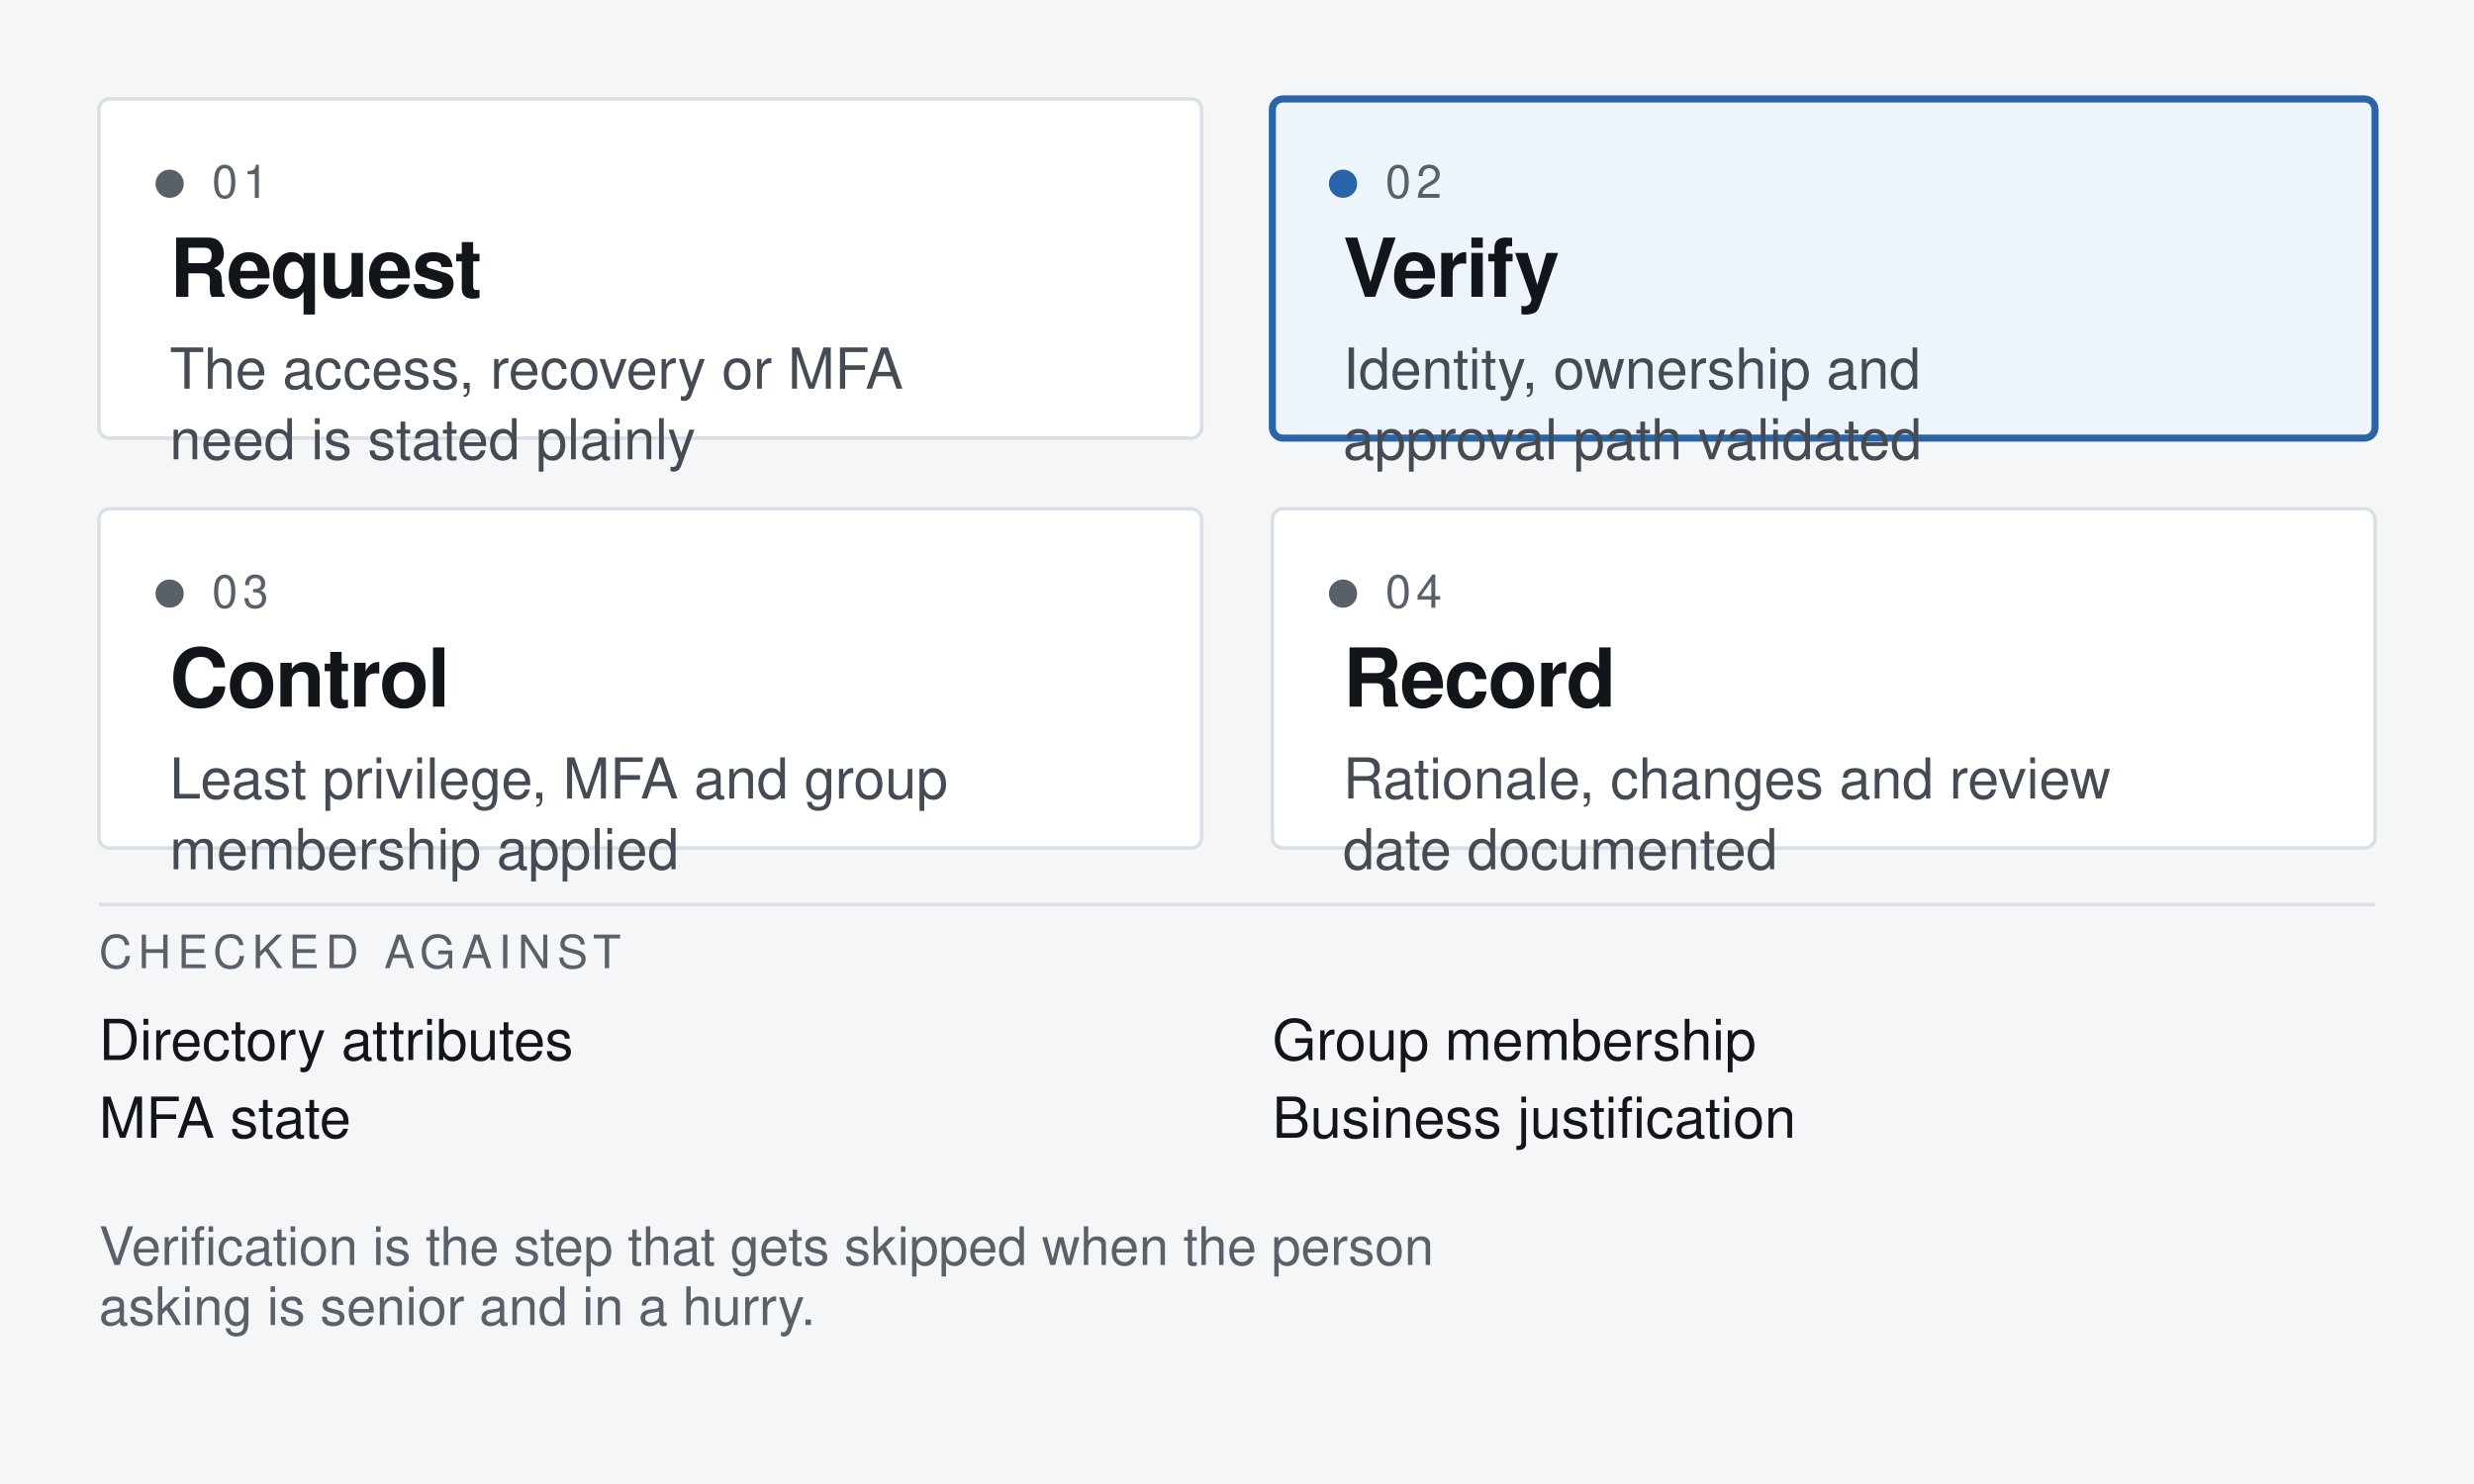
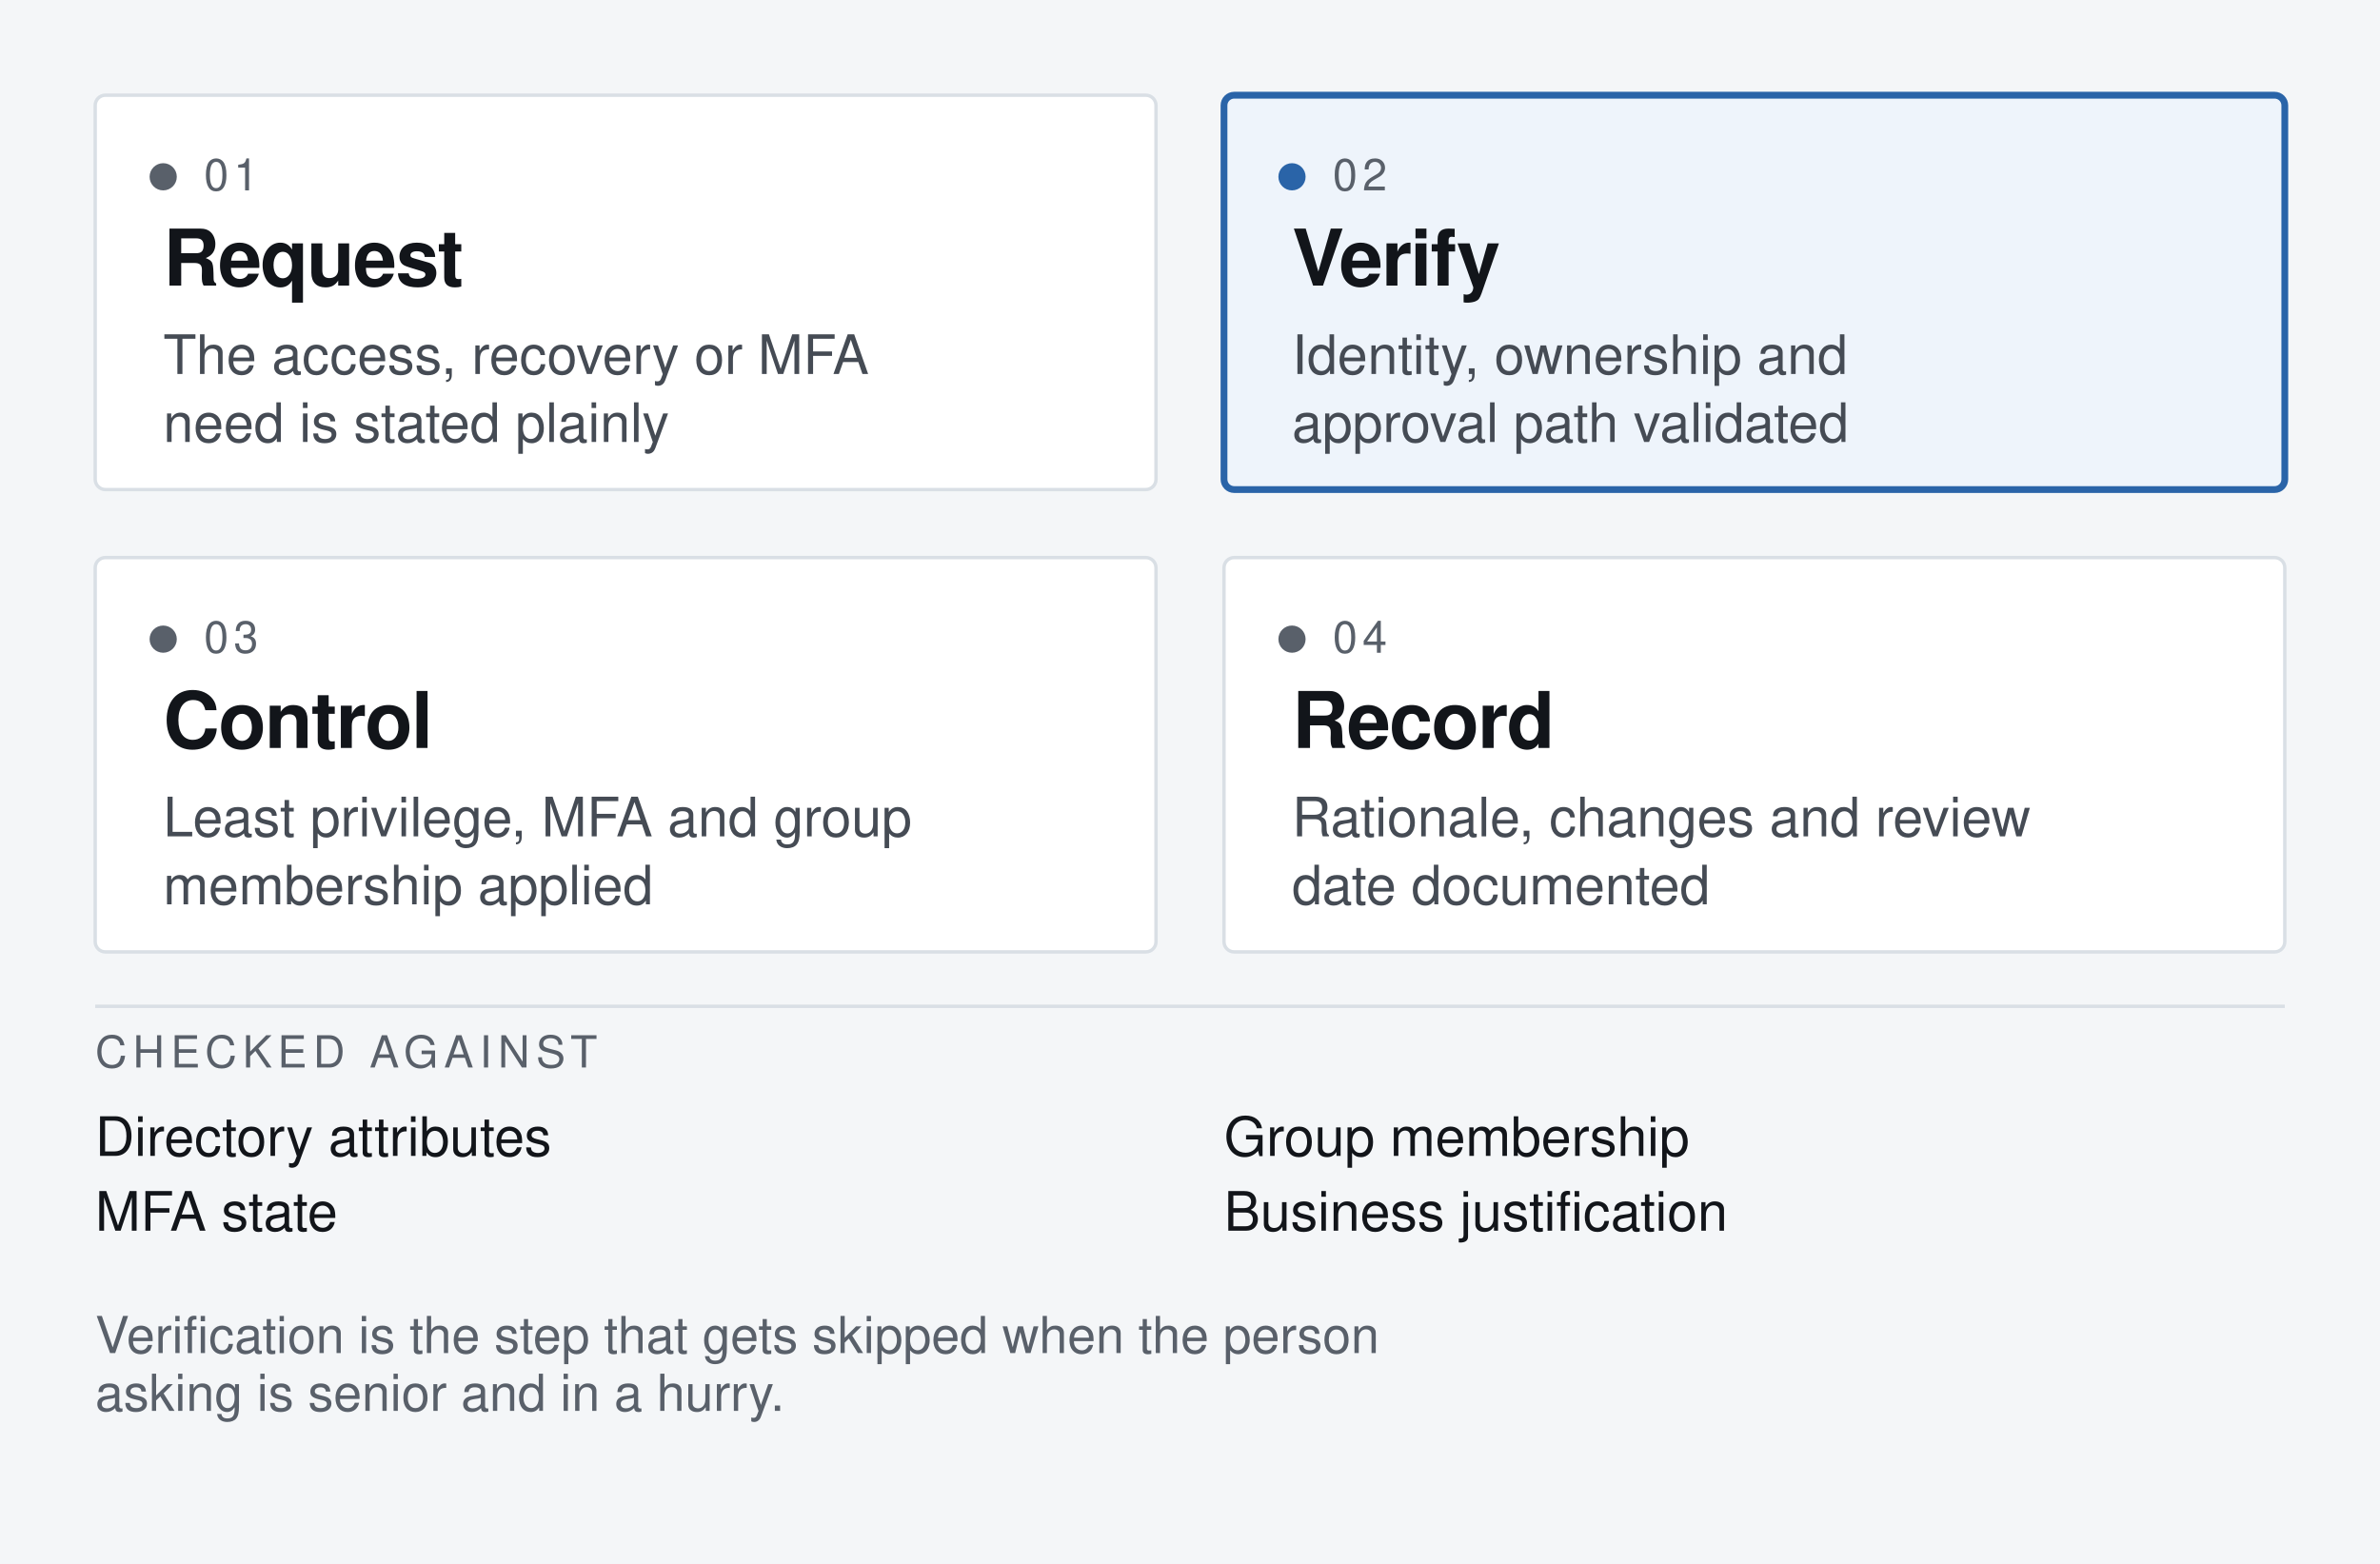
- <svg xmlns="http://www.w3.org/2000/svg" viewBox="0 0 700 420" width="700" height="420" role="img" aria-label="access control diagram">
-   <rect width="700" height="420" fill="#f4f6f8" />
-   <rect x="28.0" y="28" width="312.0" height="96" rx="3" fill="#ffffff" stroke="#d9dfe5" stroke-width="1" />
+ <svg xmlns="http://www.w3.org/2000/svg" viewBox="0 0 700 460" width="700" height="460" role="img" aria-label="access control diagram">
+   <rect width="700" height="460" fill="#f4f6f8" />
+   <rect x="28.0" y="28" width="312.0" height="116" rx="3" fill="#ffffff" stroke="#d9dfe5" stroke-width="1" />
  <circle cx="48.0" cy="52" r="4" fill="#59606a" />
  <text x="60.0" y="56" font-family="'Helvetica Neue',Helvetica,Arial,sans-serif" font-size="13" letter-spacing="1.5" fill="#59606a">01</text>
  <text x="48.0" y="84" font-family="'Helvetica Neue',Helvetica,Arial,sans-serif" font-size="23" font-weight="600" letter-spacing="-0.4" fill="#12151a">Request</text>
  <text x="48.0" y="110" font-family="'Helvetica Neue',Helvetica,Arial,sans-serif" font-size="16" fill="#454b54">The access, recovery or MFA</text>
  <text x="48.0" y="130" font-family="'Helvetica Neue',Helvetica,Arial,sans-serif" font-size="16" fill="#454b54">need is stated plainly</text>
-   <rect x="360.0" y="28" width="312.0" height="96" rx="3" fill="#eef4fb" stroke="#2a64a8" stroke-width="2" />
+   <rect x="360.0" y="28" width="312.0" height="116" rx="3" fill="#eef4fb" stroke="#2a64a8" stroke-width="2" />
  <circle cx="380.0" cy="52" r="4" fill="#2a64a8" />
  <text x="392.0" y="56" font-family="'Helvetica Neue',Helvetica,Arial,sans-serif" font-size="13" letter-spacing="1.5" fill="#59606a">02</text>
  <text x="380.0" y="84" font-family="'Helvetica Neue',Helvetica,Arial,sans-serif" font-size="23" font-weight="600" letter-spacing="-0.4" fill="#12151a">Verify</text>
  <text x="380.0" y="110" font-family="'Helvetica Neue',Helvetica,Arial,sans-serif" font-size="16" fill="#454b54">Identity, ownership and</text>
  <text x="380.0" y="130" font-family="'Helvetica Neue',Helvetica,Arial,sans-serif" font-size="16" fill="#454b54">approval path validated</text>
-   <rect x="28.0" y="144" width="312.0" height="96" rx="3" fill="#ffffff" stroke="#d9dfe5" stroke-width="1" />
-   <circle cx="48.0" cy="168" r="4" fill="#59606a" />
-   <text x="60.0" y="172" font-family="'Helvetica Neue',Helvetica,Arial,sans-serif" font-size="13" letter-spacing="1.5" fill="#59606a">03</text>
-   <text x="48.0" y="200" font-family="'Helvetica Neue',Helvetica,Arial,sans-serif" font-size="23" font-weight="600" letter-spacing="-0.4" fill="#12151a">Control</text>
-   <text x="48.0" y="226" font-family="'Helvetica Neue',Helvetica,Arial,sans-serif" font-size="16" fill="#454b54">Least privilege, MFA and group</text>
-   <text x="48.0" y="246" font-family="'Helvetica Neue',Helvetica,Arial,sans-serif" font-size="16" fill="#454b54">membership applied</text>
-   <rect x="360.0" y="144" width="312.0" height="96" rx="3" fill="#ffffff" stroke="#d9dfe5" stroke-width="1" />
-   <circle cx="380.0" cy="168" r="4" fill="#59606a" />
-   <text x="392.0" y="172" font-family="'Helvetica Neue',Helvetica,Arial,sans-serif" font-size="13" letter-spacing="1.5" fill="#59606a">04</text>
-   <text x="380.0" y="200" font-family="'Helvetica Neue',Helvetica,Arial,sans-serif" font-size="23" font-weight="600" letter-spacing="-0.4" fill="#12151a">Record</text>
-   <text x="380.0" y="226" font-family="'Helvetica Neue',Helvetica,Arial,sans-serif" font-size="16" fill="#454b54">Rationale, changes and review</text>
-   <text x="380.0" y="246" font-family="'Helvetica Neue',Helvetica,Arial,sans-serif" font-size="16" fill="#454b54">date documented</text>
-   <line x1="28" y1="256" x2="672" y2="256" stroke="#d9dfe5" stroke-width="1" />
-   <text x="28" y="274" font-family="'Helvetica Neue',Helvetica,Arial,sans-serif" font-size="13" letter-spacing="1.8" fill="#59606a">CHECKED AGAINST</text>
-   <text x="28.0" y="300" font-family="'Helvetica Neue',Helvetica,Arial,sans-serif" font-size="16" fill="#12151a">Directory attributes</text>
-   <text x="360.0" y="300" font-family="'Helvetica Neue',Helvetica,Arial,sans-serif" font-size="16" fill="#12151a">Group membership</text>
-   <text x="28.0" y="322" font-family="'Helvetica Neue',Helvetica,Arial,sans-serif" font-size="16" fill="#12151a">MFA state</text>
-   <text x="360.0" y="322" font-family="'Helvetica Neue',Helvetica,Arial,sans-serif" font-size="16" fill="#12151a">Business justification</text>
-   <text x="28" y="358" font-family="'Helvetica Neue',Helvetica,Arial,sans-serif" font-size="15" fill="#59606a">Verification is the step that gets skipped when the person</text>
-   <text x="28" y="375" font-family="'Helvetica Neue',Helvetica,Arial,sans-serif" font-size="15" fill="#59606a">asking is senior and in a hurry.</text>
+   <rect x="28.0" y="164" width="312.0" height="116" rx="3" fill="#ffffff" stroke="#d9dfe5" stroke-width="1" />
+   <circle cx="48.0" cy="188" r="4" fill="#59606a" />
+   <text x="60.0" y="192" font-family="'Helvetica Neue',Helvetica,Arial,sans-serif" font-size="13" letter-spacing="1.5" fill="#59606a">03</text>
+   <text x="48.0" y="220" font-family="'Helvetica Neue',Helvetica,Arial,sans-serif" font-size="23" font-weight="600" letter-spacing="-0.4" fill="#12151a">Control</text>
+   <text x="48.0" y="246" font-family="'Helvetica Neue',Helvetica,Arial,sans-serif" font-size="16" fill="#454b54">Least privilege, MFA and group</text>
+   <text x="48.0" y="266" font-family="'Helvetica Neue',Helvetica,Arial,sans-serif" font-size="16" fill="#454b54">membership applied</text>
+   <rect x="360.0" y="164" width="312.0" height="116" rx="3" fill="#ffffff" stroke="#d9dfe5" stroke-width="1" />
+   <circle cx="380.0" cy="188" r="4" fill="#59606a" />
+   <text x="392.0" y="192" font-family="'Helvetica Neue',Helvetica,Arial,sans-serif" font-size="13" letter-spacing="1.5" fill="#59606a">04</text>
+   <text x="380.0" y="220" font-family="'Helvetica Neue',Helvetica,Arial,sans-serif" font-size="23" font-weight="600" letter-spacing="-0.4" fill="#12151a">Record</text>
+   <text x="380.0" y="246" font-family="'Helvetica Neue',Helvetica,Arial,sans-serif" font-size="16" fill="#454b54">Rationale, changes and review</text>
+   <text x="380.0" y="266" font-family="'Helvetica Neue',Helvetica,Arial,sans-serif" font-size="16" fill="#454b54">date documented</text>
+   <line x1="28" y1="296" x2="672" y2="296" stroke="#d9dfe5" stroke-width="1" />
+   <text x="28" y="314" font-family="'Helvetica Neue',Helvetica,Arial,sans-serif" font-size="13" letter-spacing="1.8" fill="#59606a">CHECKED AGAINST</text>
+   <text x="28.0" y="340" font-family="'Helvetica Neue',Helvetica,Arial,sans-serif" font-size="16" fill="#12151a">Directory attributes</text>
+   <text x="360.0" y="340" font-family="'Helvetica Neue',Helvetica,Arial,sans-serif" font-size="16" fill="#12151a">Group membership</text>
+   <text x="28.0" y="362" font-family="'Helvetica Neue',Helvetica,Arial,sans-serif" font-size="16" fill="#12151a">MFA state</text>
+   <text x="360.0" y="362" font-family="'Helvetica Neue',Helvetica,Arial,sans-serif" font-size="16" fill="#12151a">Business justification</text>
+   <text x="28" y="398" font-family="'Helvetica Neue',Helvetica,Arial,sans-serif" font-size="15" fill="#59606a">Verification is the step that gets skipped when the person</text>
+   <text x="28" y="415" font-family="'Helvetica Neue',Helvetica,Arial,sans-serif" font-size="15" fill="#59606a">asking is senior and in a hurry.</text>
</svg>
